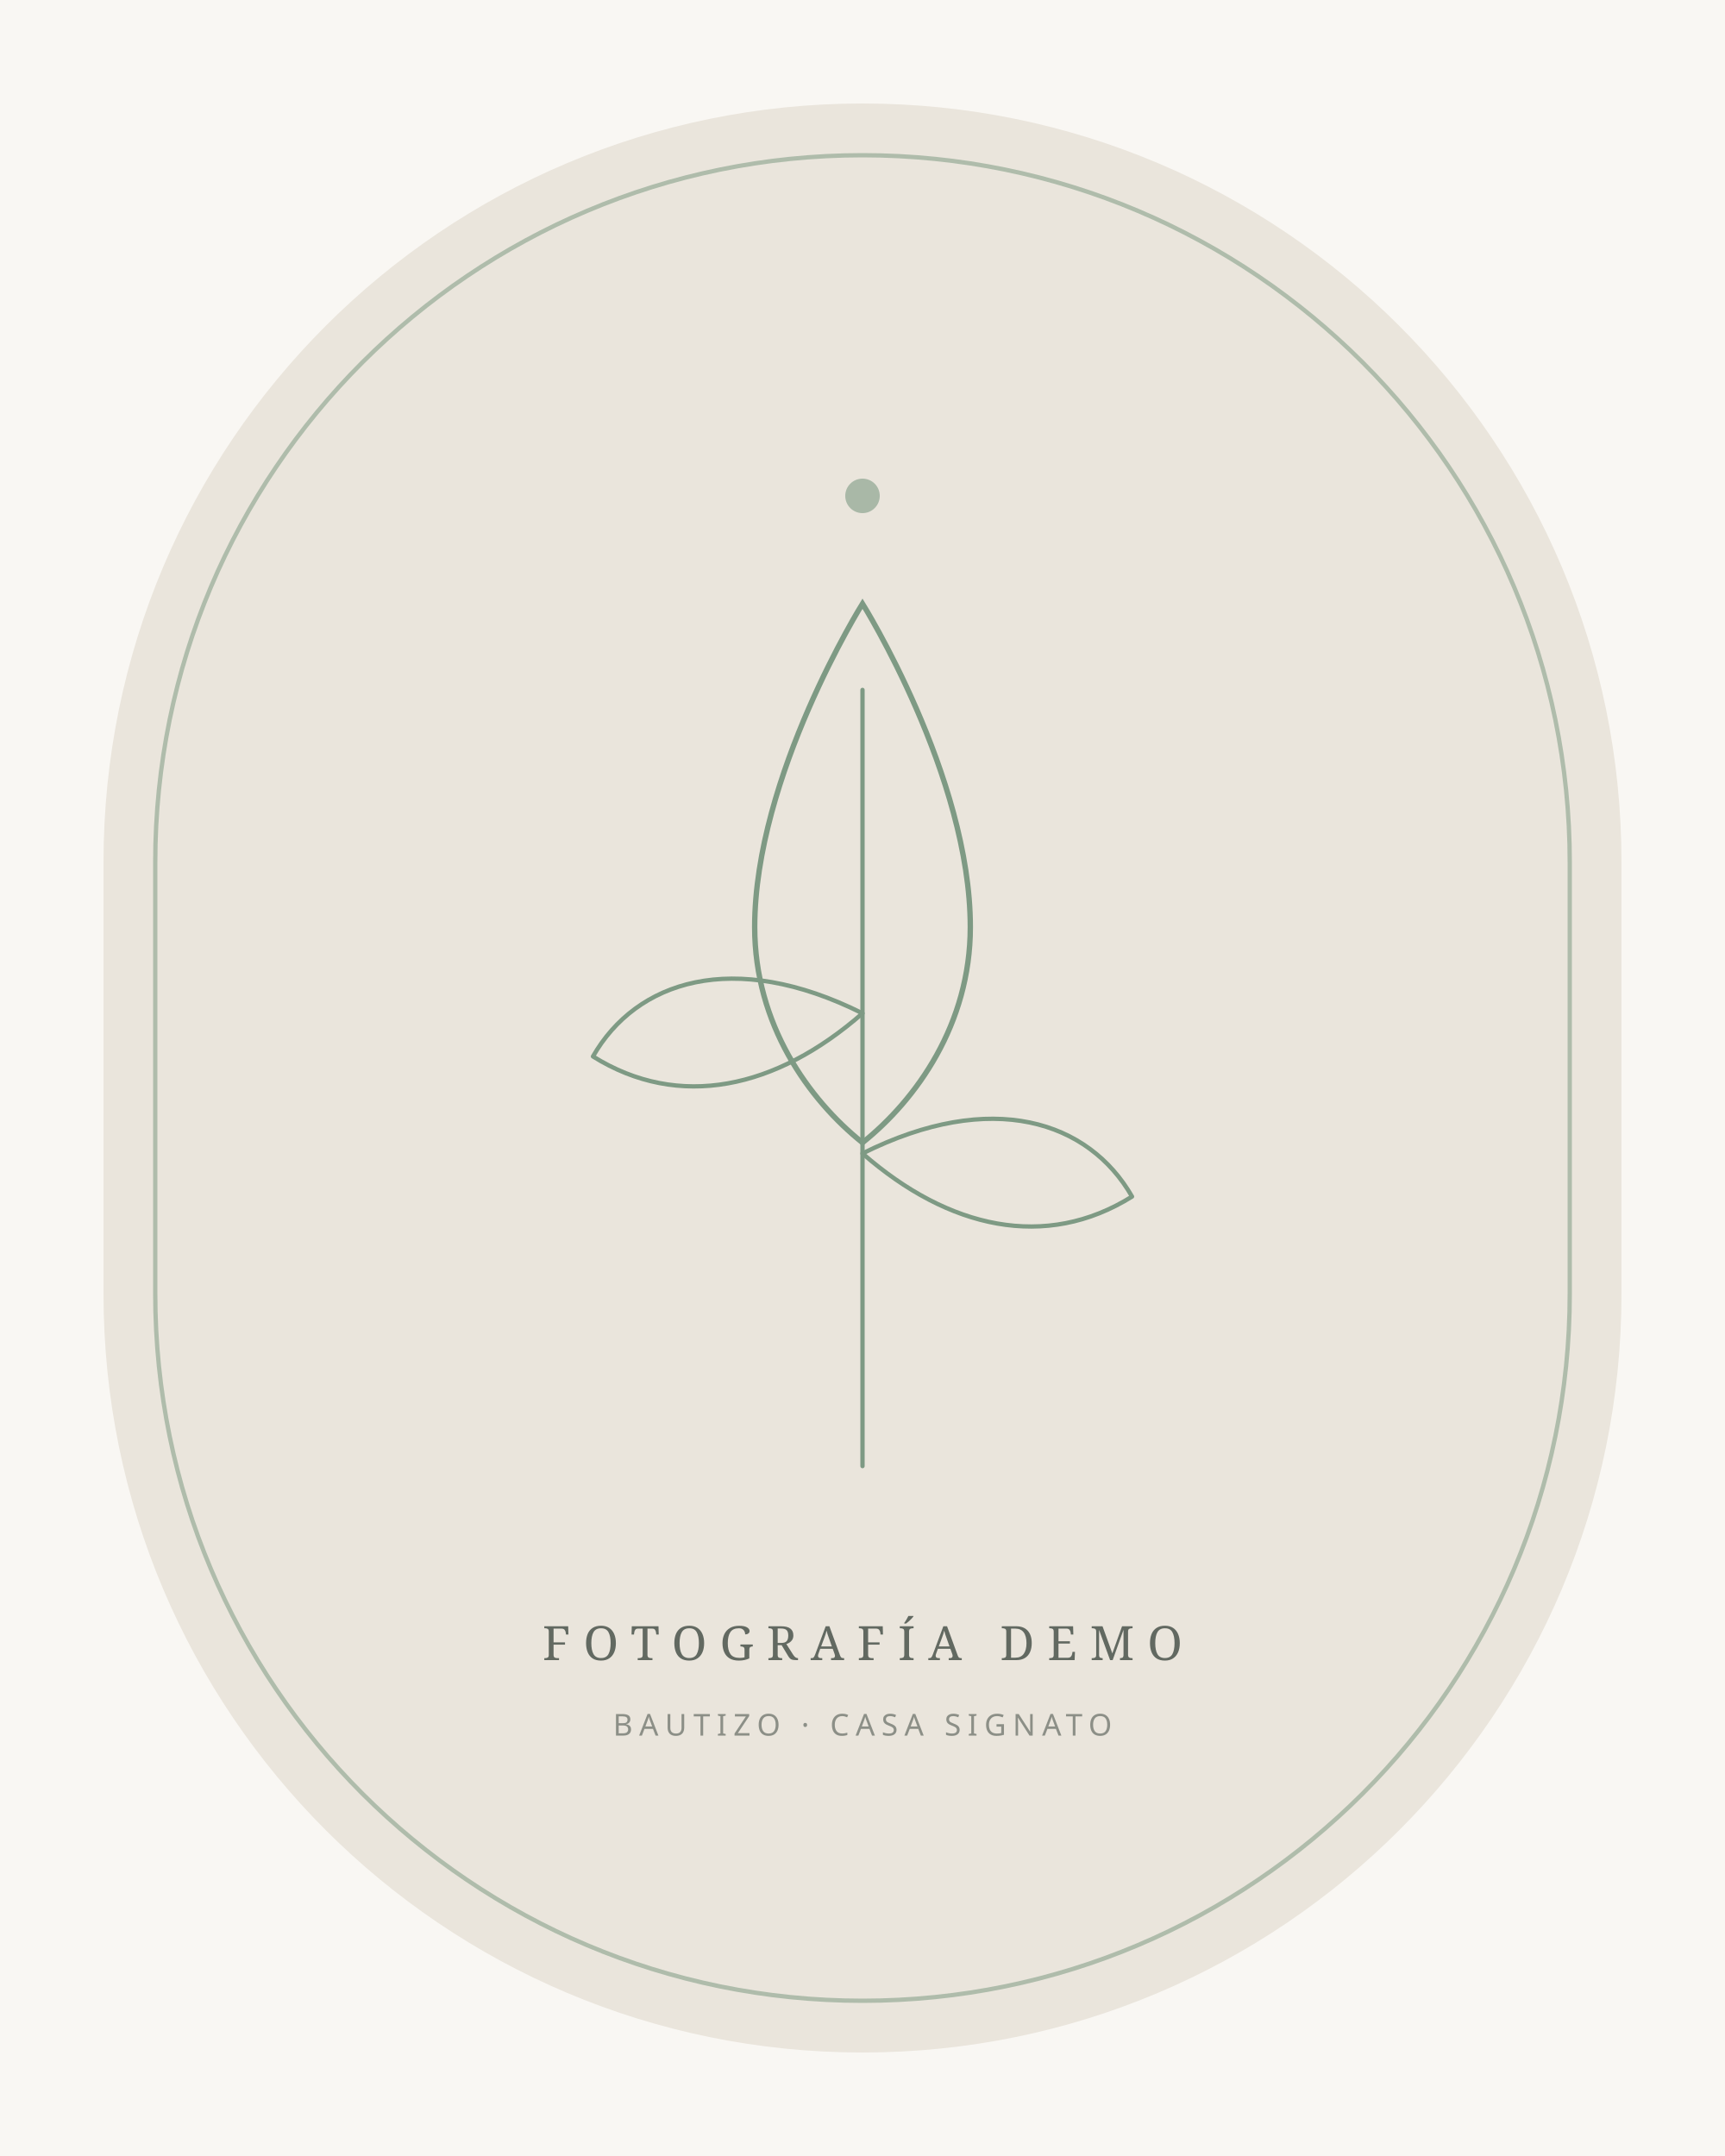
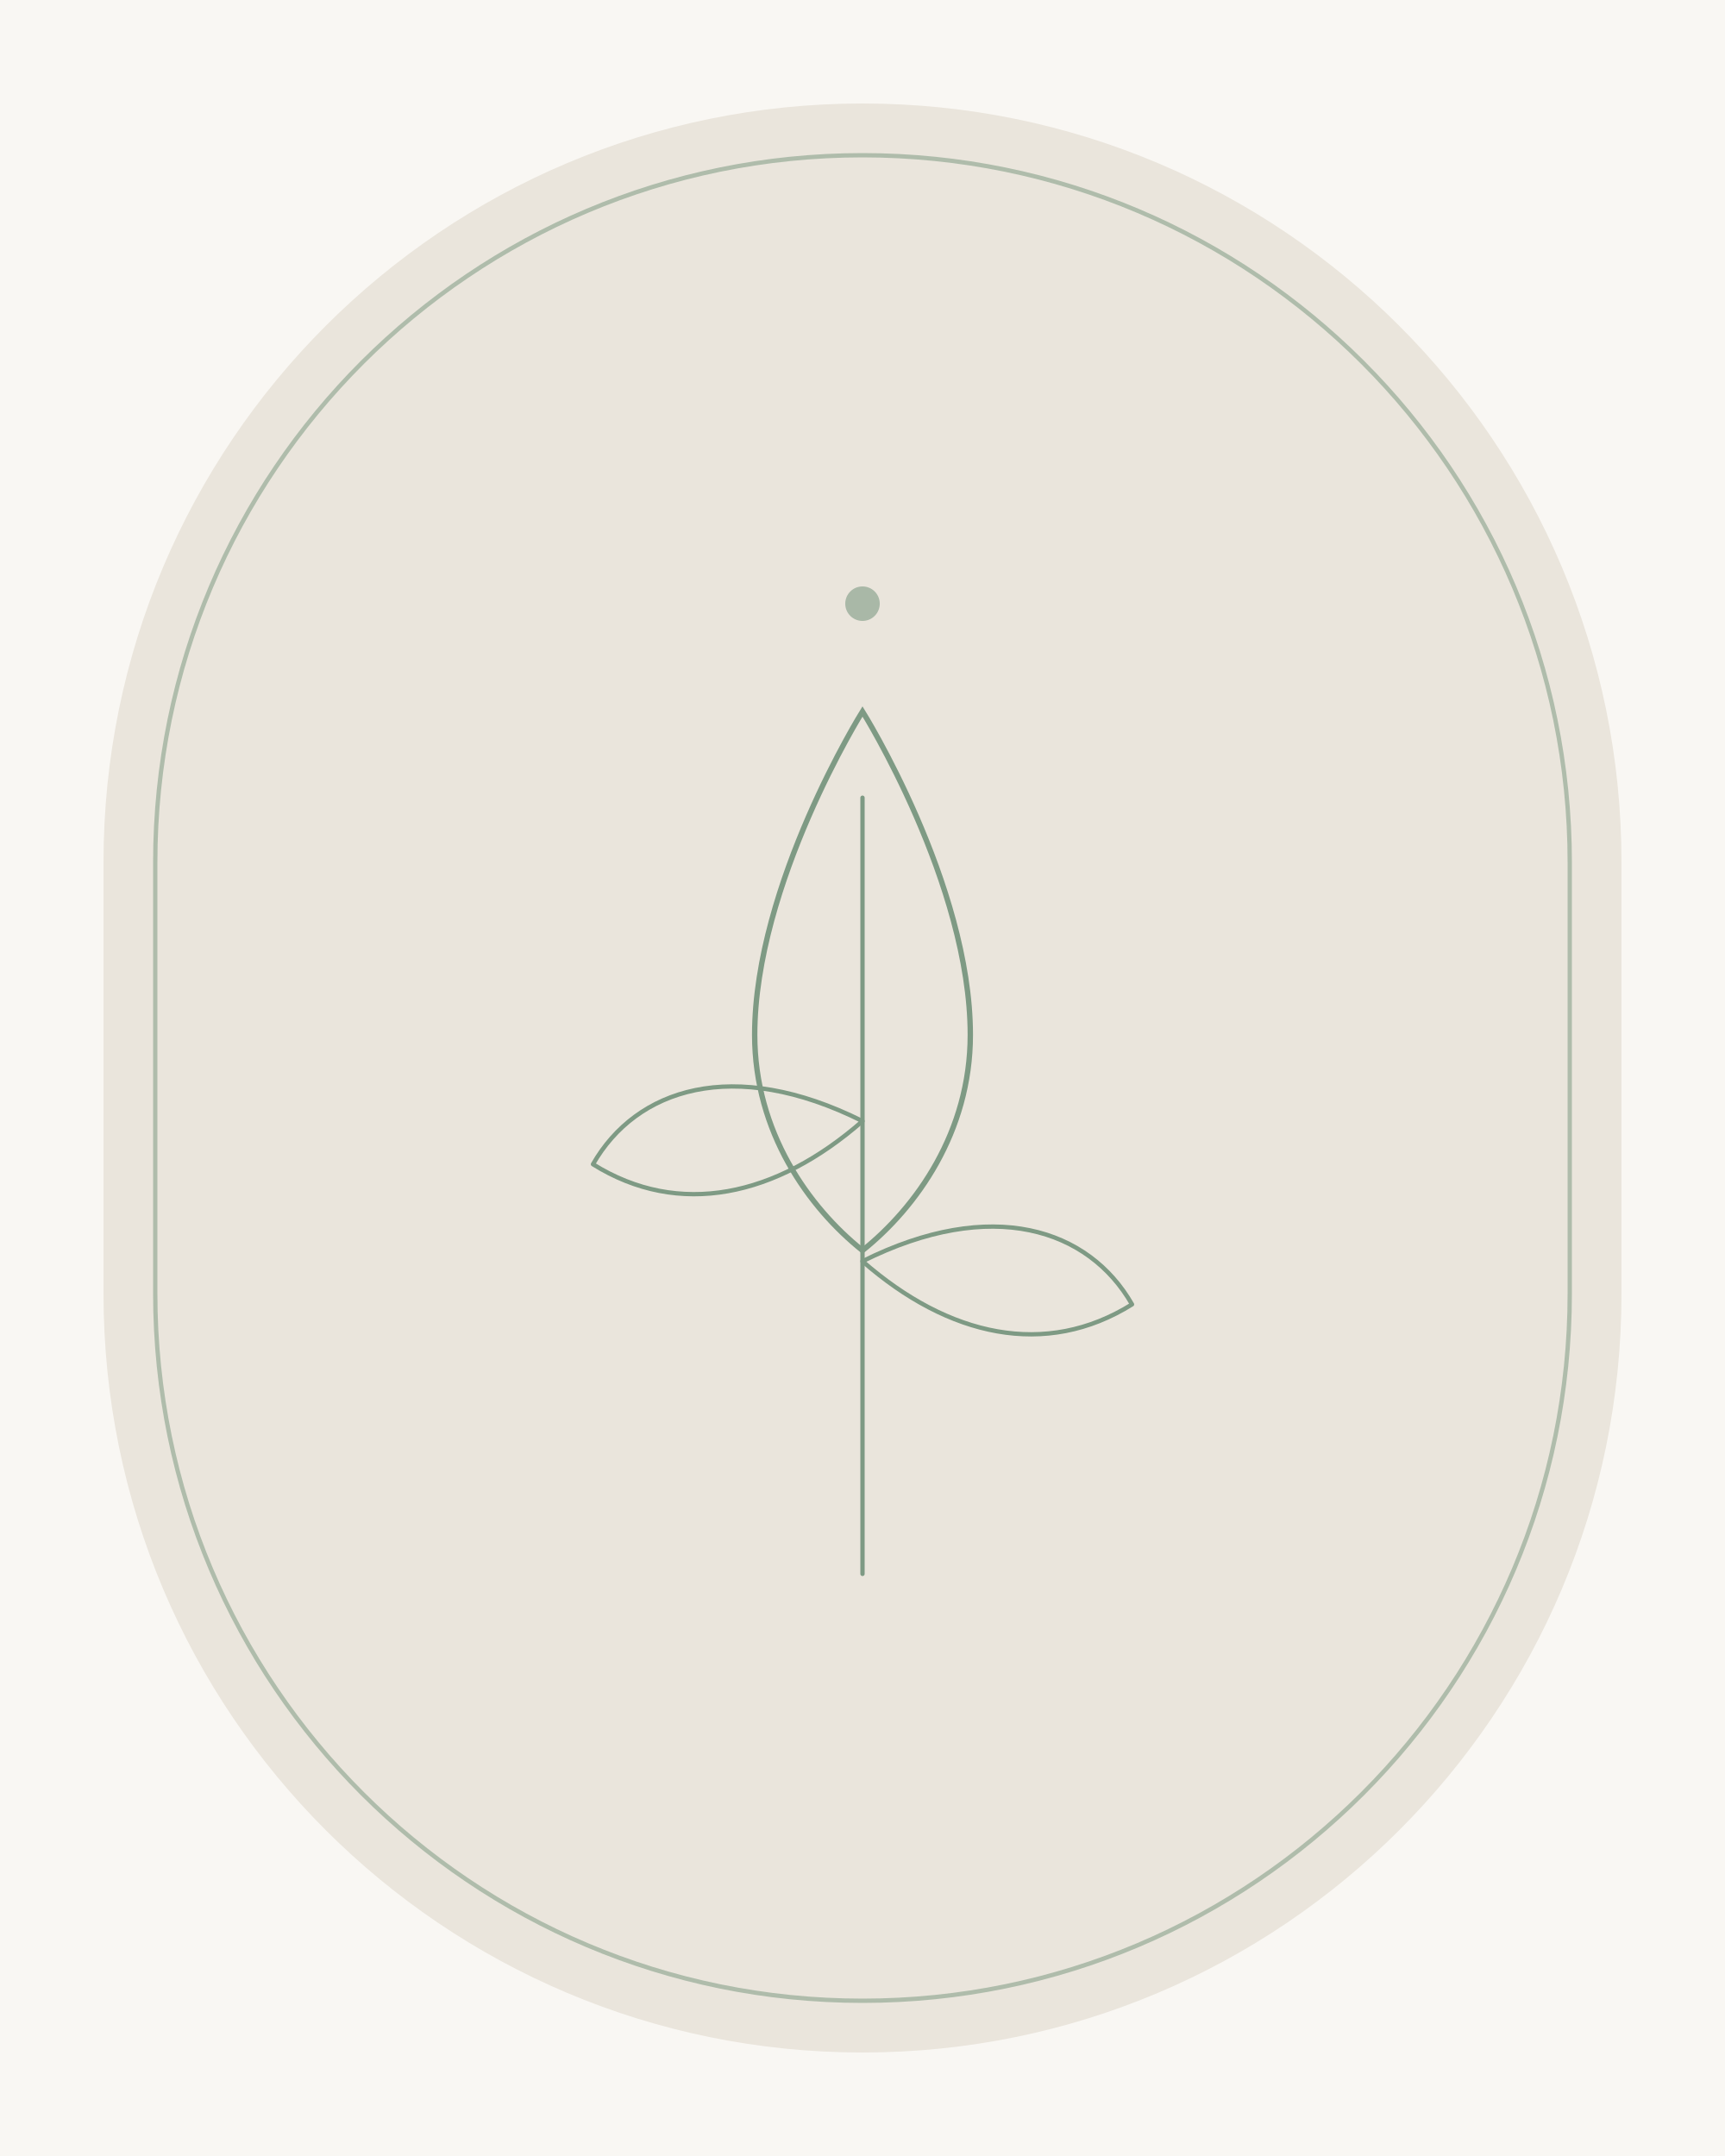
<svg xmlns="http://www.w3.org/2000/svg" viewBox="0 0 800 1000" fill="none">
  <rect width="800" height="1000" fill="#F9F7F3" />
  <rect x="48" y="48" width="704" height="904" rx="352" fill="#EAE5DC" />
  <rect x="72" y="72" width="656" height="856" rx="328" stroke="#7E9A84" stroke-width="2" stroke-opacity="0.55" />
-   <path d="M400 280C400 280 350 360 350 430C350 475 375 510 400 530C425 510 450 475 450 430C450 360 400 280 400 280Z" stroke="#7E9A84" stroke-width="2.5" />
-   <path d="M400 320V680" stroke="#7E9A84" stroke-width="2" stroke-linecap="round" />
-   <path d="M400 470C340 440 295 455 275 490C315 515 360 505 400 470Z" stroke="#7E9A84" stroke-width="2" stroke-linejoin="round" />
-   <path d="M400 535C460 505 505 520 525 555C485 580 440 570 400 535Z" stroke="#7E9A84" stroke-width="2" stroke-linejoin="round" />
-   <circle cx="400" cy="230" r="8" fill="#7E9A84" fill-opacity="0.6" />
-   <text x="400" y="770" text-anchor="middle" font-family="Georgia, serif" font-size="22" letter-spacing="6" fill="#2F3A33" fill-opacity="0.72">FOTOGRAFÍA DEMO</text>
-   <text x="400" y="805" text-anchor="middle" font-family="sans-serif" font-size="14" letter-spacing="3" fill="#2F3A33" fill-opacity="0.5">BAUTIZO · CASA SIGNATO</text>
+   <path d="M400 330C400 330 350 410 350 480C350 525 375 560 400 580C425 560 450 525 450 480C450 410 400 330 400 330Z" stroke="#7E9A84" stroke-width="2.5" />
+   <path d="M400 370V730" stroke="#7E9A84" stroke-width="2" stroke-linecap="round" />
+   <path d="M400 520C340 490 295 505 275 540C315 565 360 555 400 520Z" stroke="#7E9A84" stroke-width="2" stroke-linejoin="round" />
+   <path d="M400 585C460 555 505 570 525 605C485 630 440 620 400 585Z" stroke="#7E9A84" stroke-width="2" stroke-linejoin="round" />
+   <circle cx="400" cy="280" r="8" fill="#7E9A84" fill-opacity="0.6" />
</svg>
